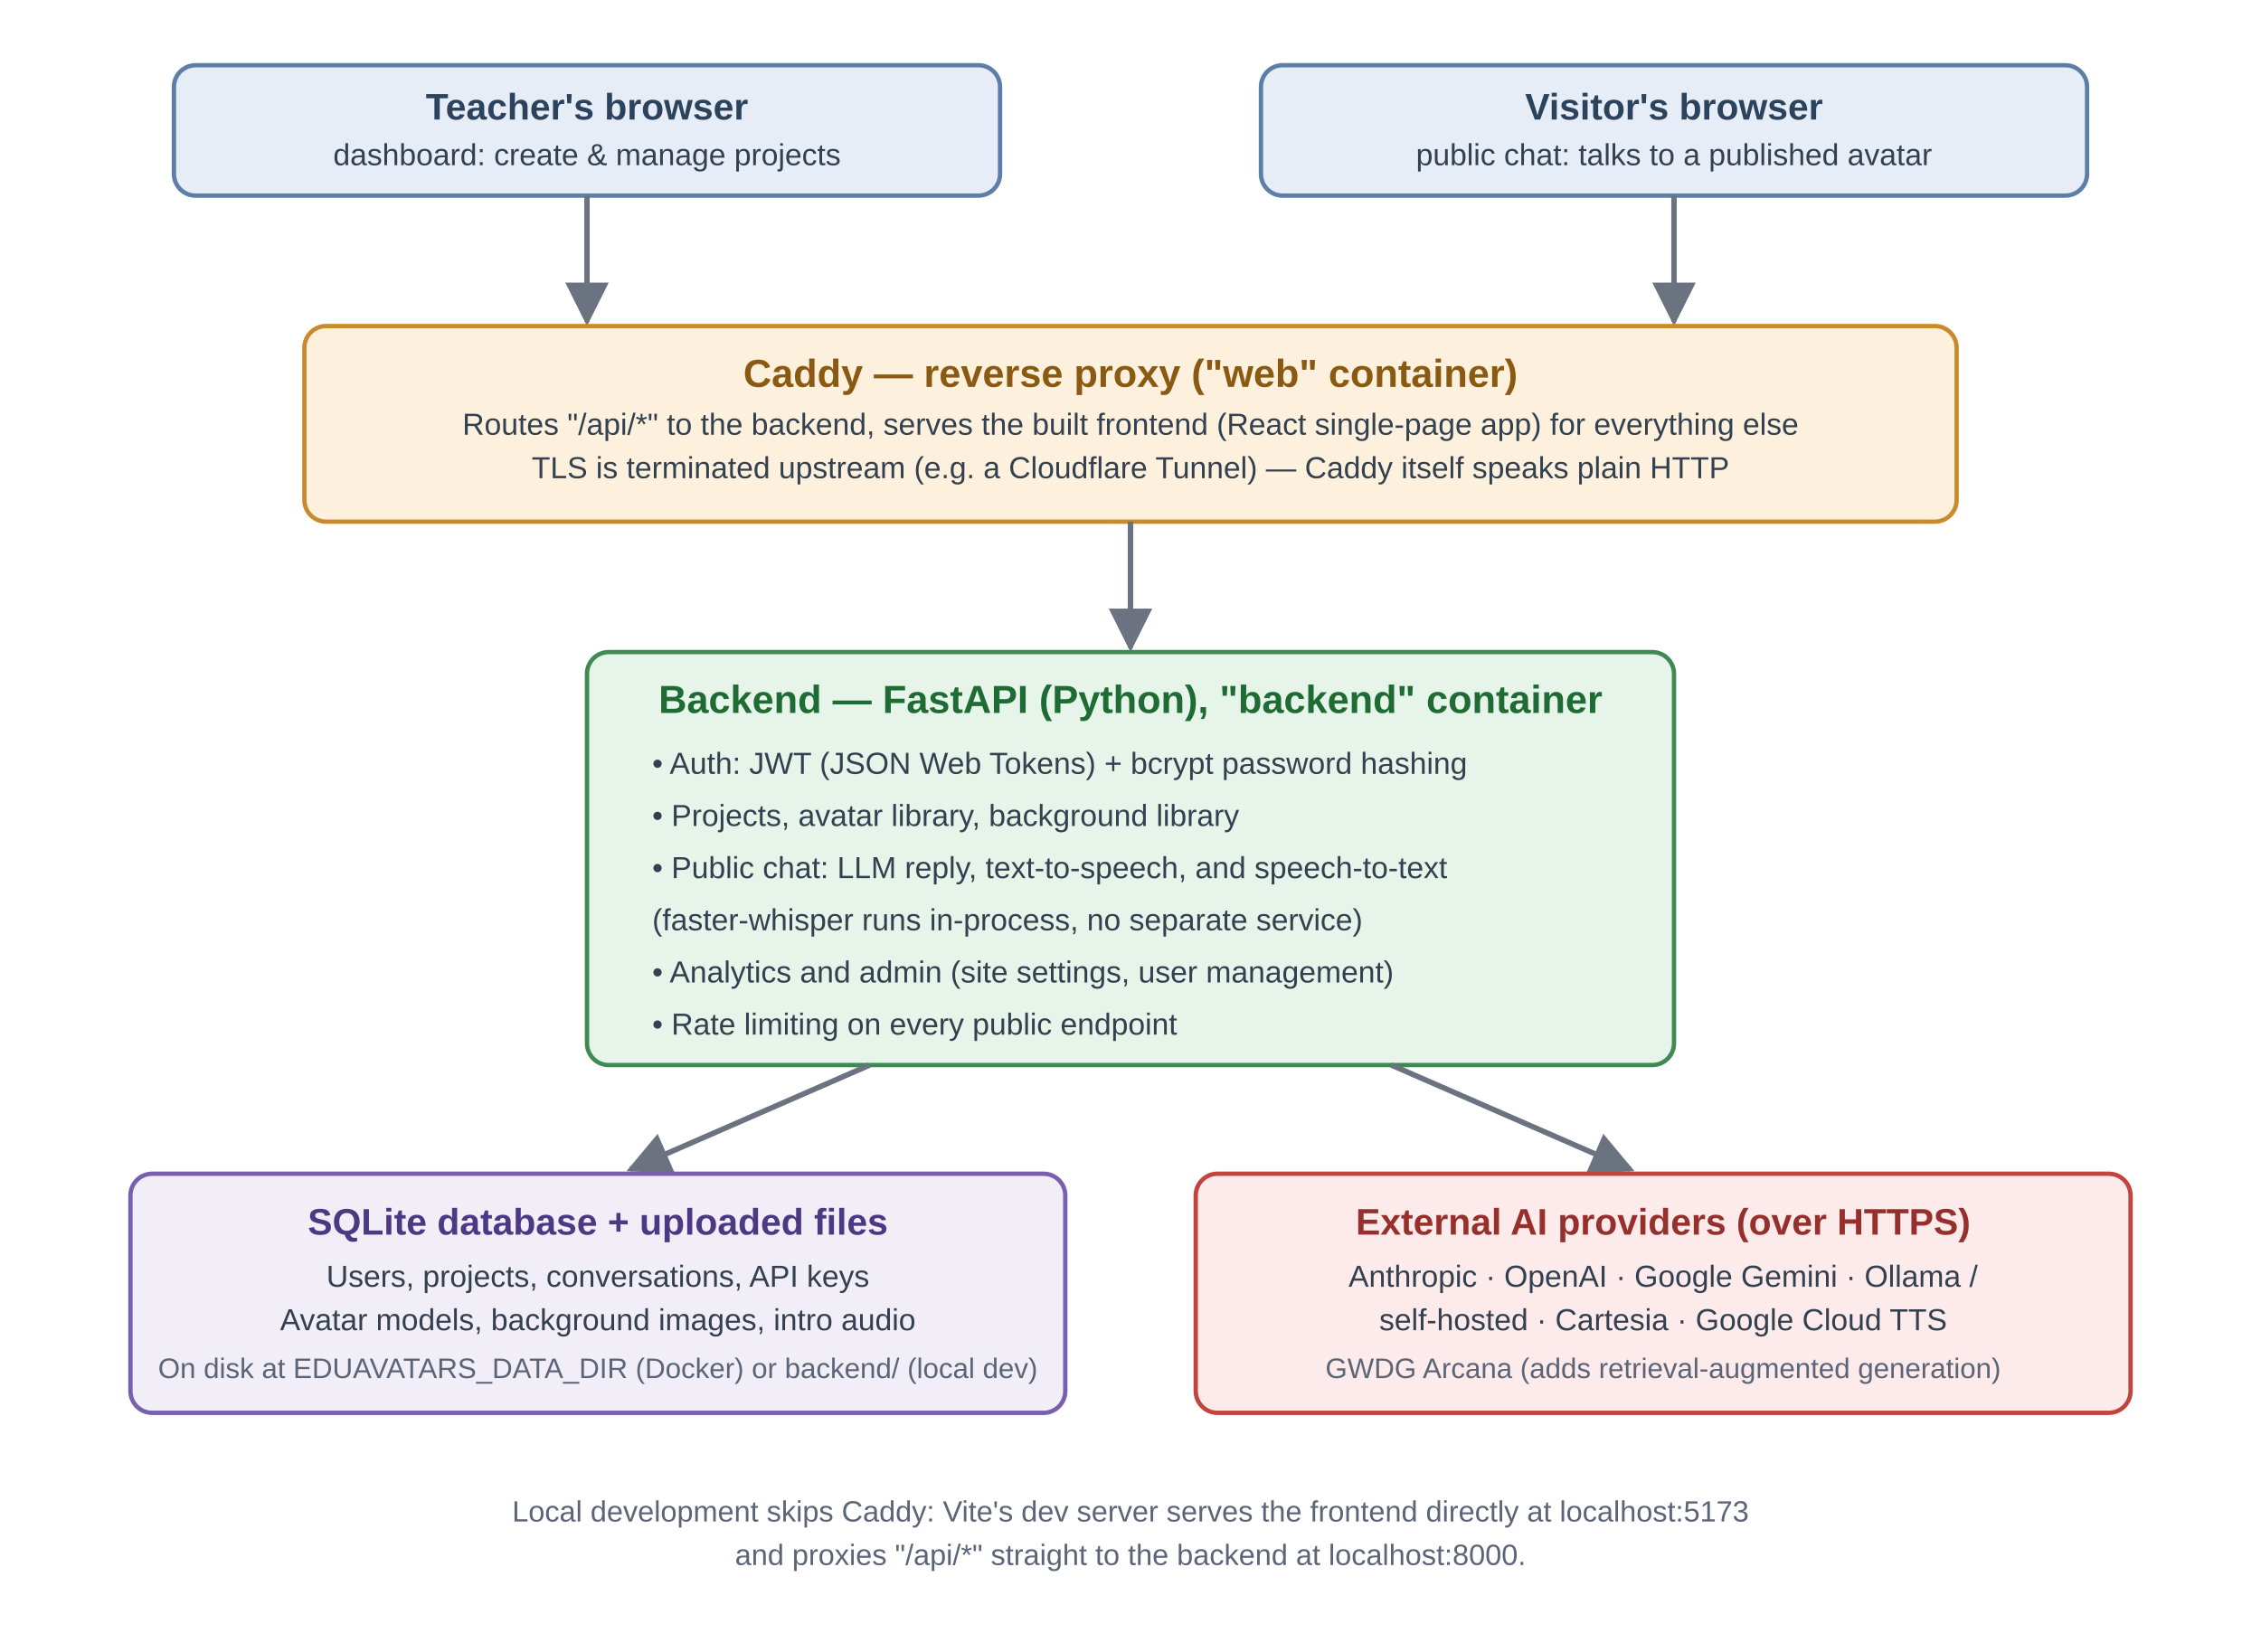
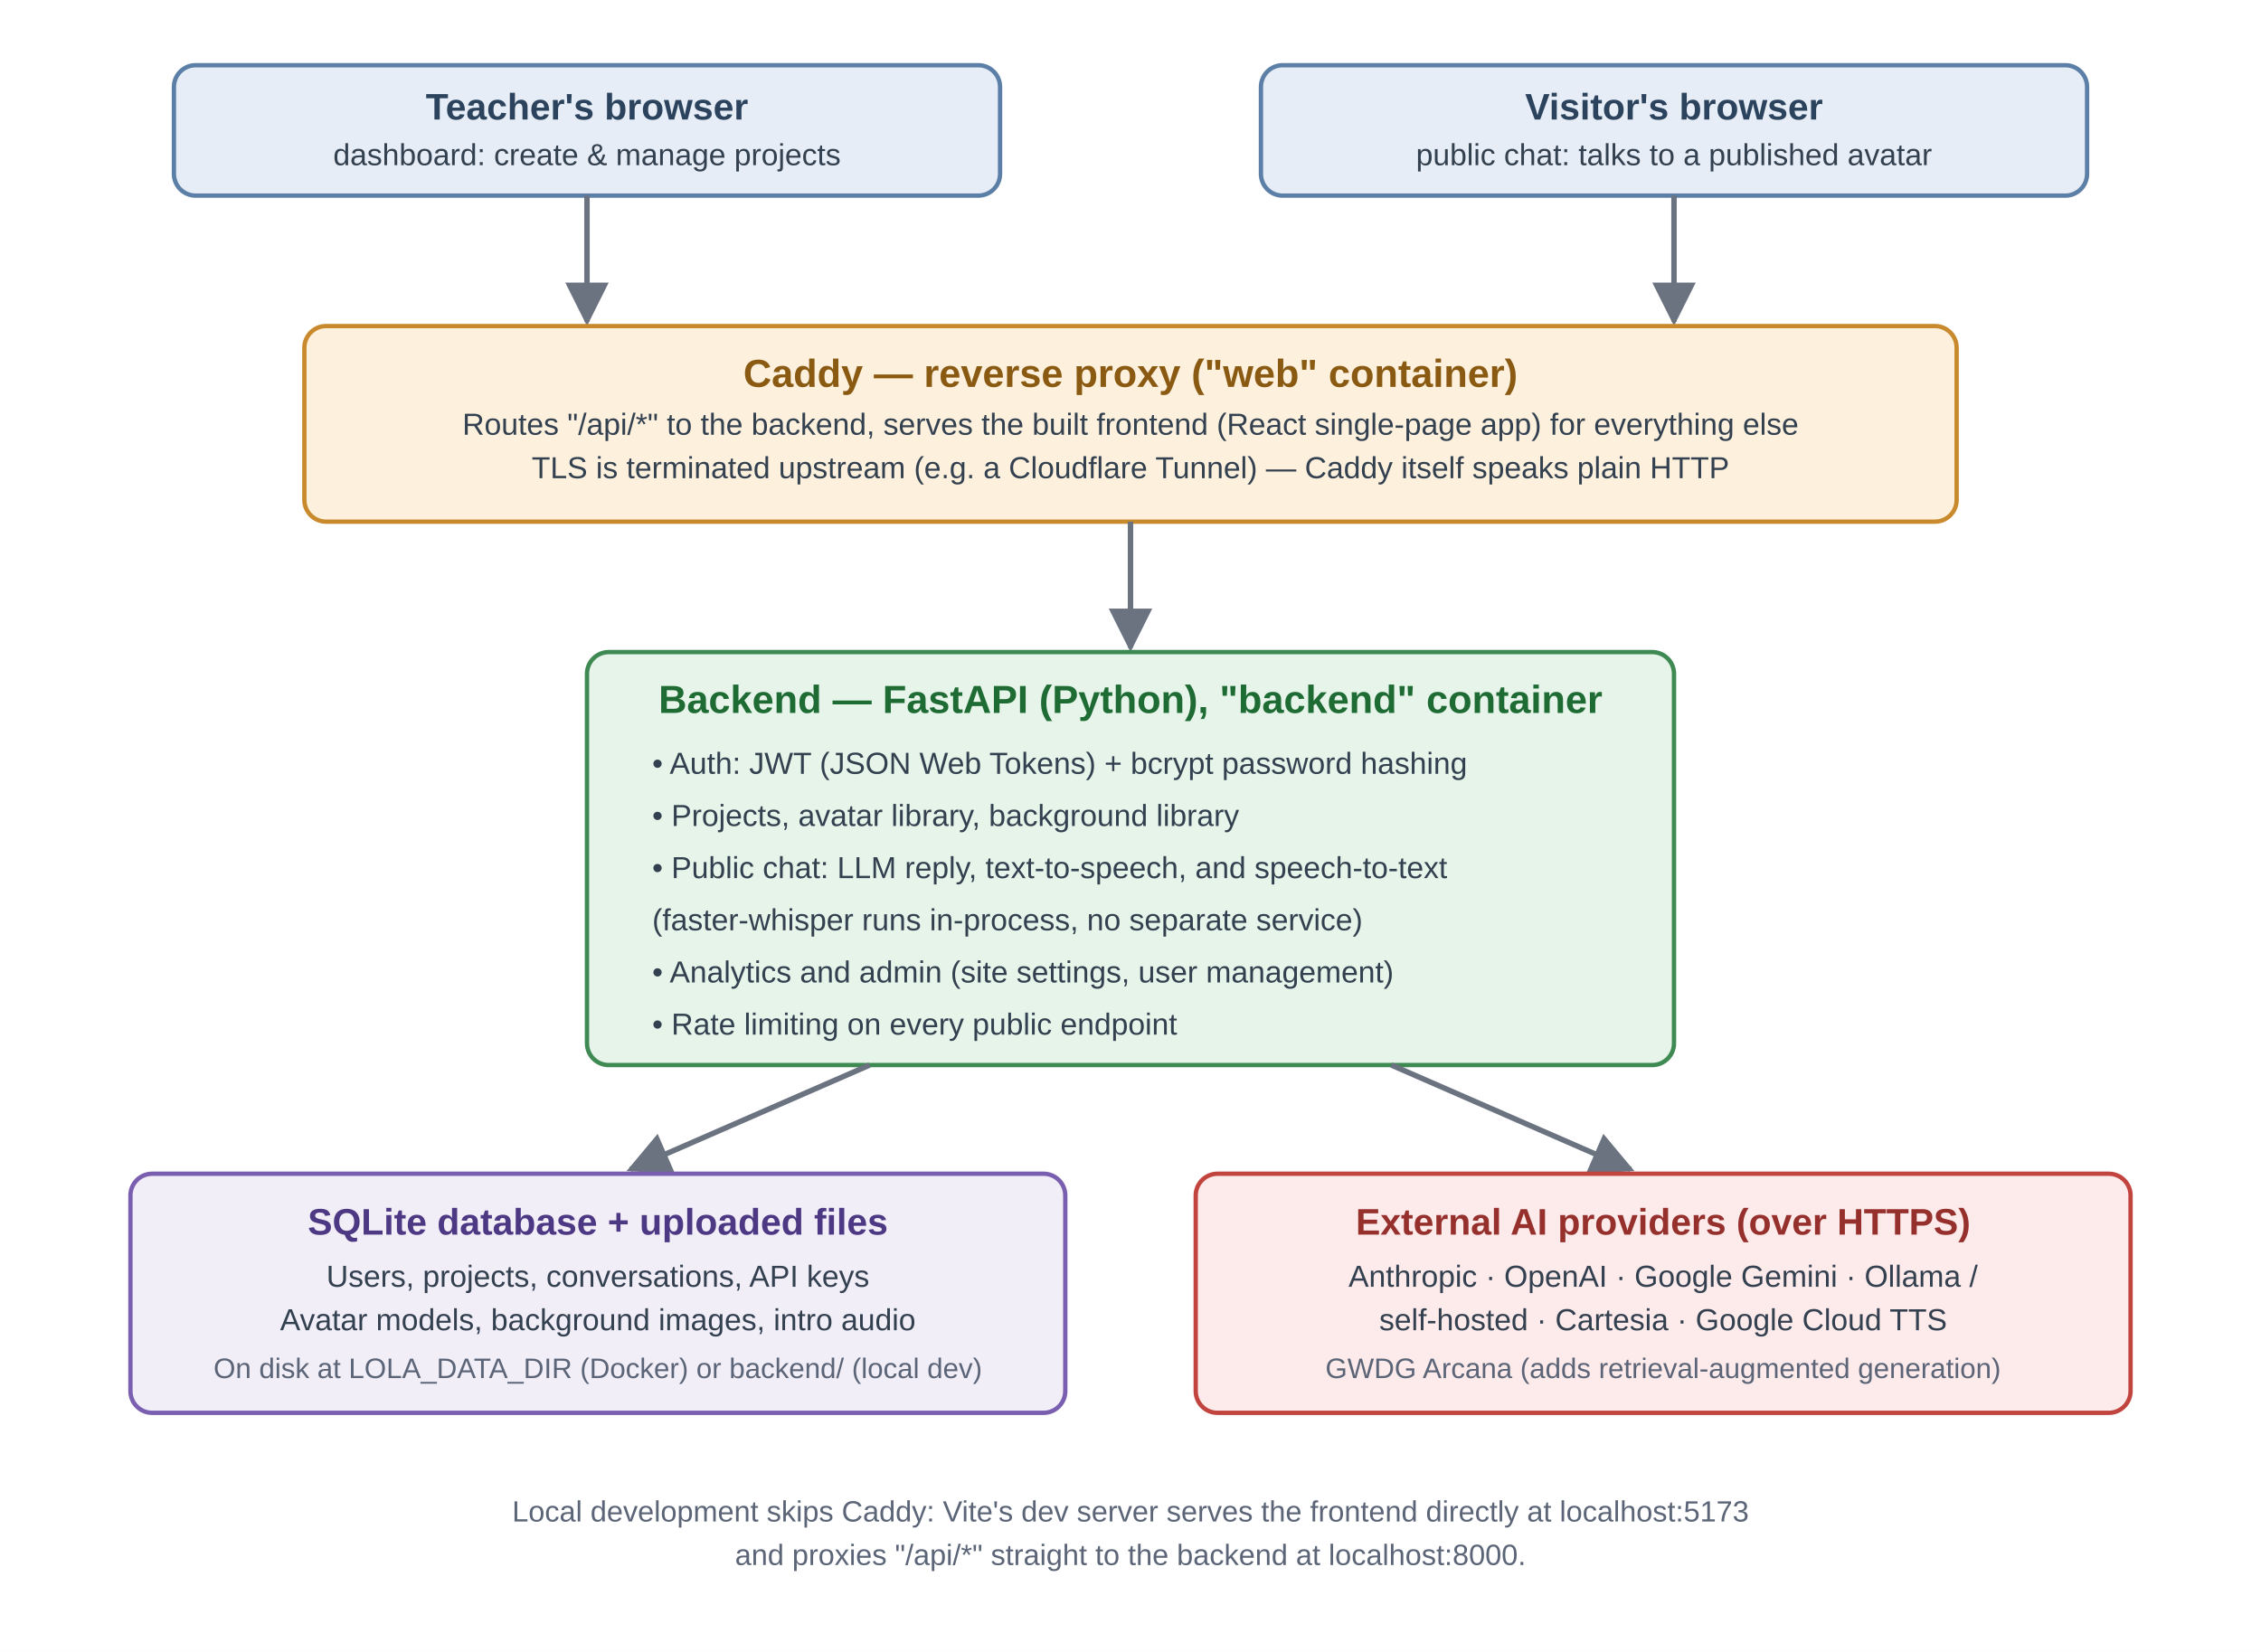
<svg xmlns="http://www.w3.org/2000/svg" width="1040" height="760" viewBox="0 0 1040 760" font-family="Segoe UI, Arial, sans-serif">
  <defs>
    <marker id="arrow" viewBox="0 0 10 10" refX="9" refY="5" markerWidth="8" markerHeight="8" orient="auto-start-reverse">
      <path d="M0,0 L10,5 L0,10 z" fill="#6b7280" />
    </marker>
  </defs>
  <rect x="0" y="0" width="1040" height="760" fill="#ffffff" />
  <rect x="80" y="30" width="380" height="60" rx="10" fill="#e7edf6" stroke="#5b7fa6" stroke-width="2" />
  <text x="270" y="55" text-anchor="middle" font-size="17" font-weight="700" fill="#2c435d">Teacher's browser</text>
  <text x="270" y="76" text-anchor="middle" font-size="14" fill="#33404f">dashboard: create &amp; manage projects</text>
  <rect x="580" y="30" width="380" height="60" rx="10" fill="#e7edf6" stroke="#5b7fa6" stroke-width="2" />
  <text x="770" y="55" text-anchor="middle" font-size="17" font-weight="700" fill="#2c435d">Visitor's browser</text>
  <text x="770" y="76" text-anchor="middle" font-size="14" fill="#33404f">public chat: talks to a published avatar</text>
  <line x1="270" y1="90" x2="270" y2="148" stroke="#6b7280" stroke-width="2.5" marker-end="url(#arrow)" />
  <line x1="770" y1="90" x2="770" y2="148" stroke="#6b7280" stroke-width="2.5" marker-end="url(#arrow)" />
  <rect x="140" y="150" width="760" height="90" rx="10" fill="#fdf1de" stroke="#c98a2e" stroke-width="2" />
  <text x="520" y="178" text-anchor="middle" font-size="18" font-weight="700" fill="#8a5a12">Caddy — reverse proxy ("web" container)</text>
  <text x="520" y="200" text-anchor="middle" font-size="14" fill="#33404f">Routes "/api/*" to the backend, serves the built frontend (React single-page app) for everything else</text>
  <text x="520" y="220" text-anchor="middle" font-size="14" fill="#33404f">TLS is terminated upstream (e.g. a Cloudflare Tunnel) — Caddy itself speaks plain HTTP</text>
  <line x1="520" y1="240" x2="520" y2="298" stroke="#6b7280" stroke-width="2.5" marker-end="url(#arrow)" />
  <rect x="270" y="300" width="500" height="190" rx="10" fill="#e6f4ea" stroke="#3f8a53" stroke-width="2" />
  <text x="520" y="328" text-anchor="middle" font-size="18" font-weight="700" fill="#1f6b34">Backend — FastAPI (Python), "backend" container</text>
  <text x="300" y="356" font-size="14" fill="#33404f">• Auth: JWT (JSON Web Tokens) + bcrypt password hashing</text>
  <text x="300" y="380" font-size="14" fill="#33404f">• Projects, avatar library, background library</text>
  <text x="300" y="404" font-size="14" fill="#33404f">• Public chat: LLM reply, text-to-speech, and speech-to-text</text>
  <text x="300" y="428" font-size="14" fill="#33404f">  (faster-whisper runs in-process, no separate service)</text>
  <text x="300" y="452" font-size="14" fill="#33404f">• Analytics and admin (site settings, user management)</text>
  <text x="300" y="476" font-size="14" fill="#33404f">• Rate limiting on every public endpoint</text>
  <line x1="400" y1="490" x2="290" y2="538" stroke="#6b7280" stroke-width="2.5" marker-end="url(#arrow)" />
  <line x1="640" y1="490" x2="750" y2="538" stroke="#6b7280" stroke-width="2.5" marker-end="url(#arrow)" />
  <rect x="60" y="540" width="430" height="110" rx="10" fill="#f1eef8" stroke="#7a5fb0" stroke-width="2" />
  <text x="275" y="568" text-anchor="middle" font-size="17" font-weight="700" fill="#4d3884">SQLite database + uploaded files</text>
  <text x="275" y="592" text-anchor="middle" font-size="14" fill="#33404f">Users, projects, conversations, API keys</text>
  <text x="275" y="612" text-anchor="middle" font-size="14" fill="#33404f">Avatar models, background images, intro audio</text>
-   <text x="275" y="634" text-anchor="middle" font-size="13" fill="#5b6577">On disk at EDUAVATARS_DATA_DIR (Docker) or backend/ (local dev)</text>
+   <text x="275" y="634" text-anchor="middle" font-size="13" fill="#5b6577">On disk at LOLA_DATA_DIR (Docker) or backend/ (local dev)</text>
  <rect x="550" y="540" width="430" height="110" rx="10" fill="#fdeaea" stroke="#c1443f" stroke-width="2" />
  <text x="765" y="568" text-anchor="middle" font-size="17" font-weight="700" fill="#96302c">External AI providers (over HTTPS)</text>
  <text x="765" y="592" text-anchor="middle" font-size="14" fill="#33404f">Anthropic · OpenAI · Google Gemini · Ollama /</text>
  <text x="765" y="612" text-anchor="middle" font-size="14" fill="#33404f">self-hosted · Cartesia · Google Cloud TTS</text>
  <text x="765" y="634" text-anchor="middle" font-size="13" fill="#5b6577">GWDG Arcana (adds retrieval-augmented generation)</text>
  <text x="520" y="700" text-anchor="middle" font-size="13.5" fill="#5b6577">Local development skips Caddy: Vite's dev server serves the frontend directly at localhost:5173</text>
  <text x="520" y="720" text-anchor="middle" font-size="13.5" fill="#5b6577">and proxies "/api/*" straight to the backend at localhost:8000.</text>
</svg>
